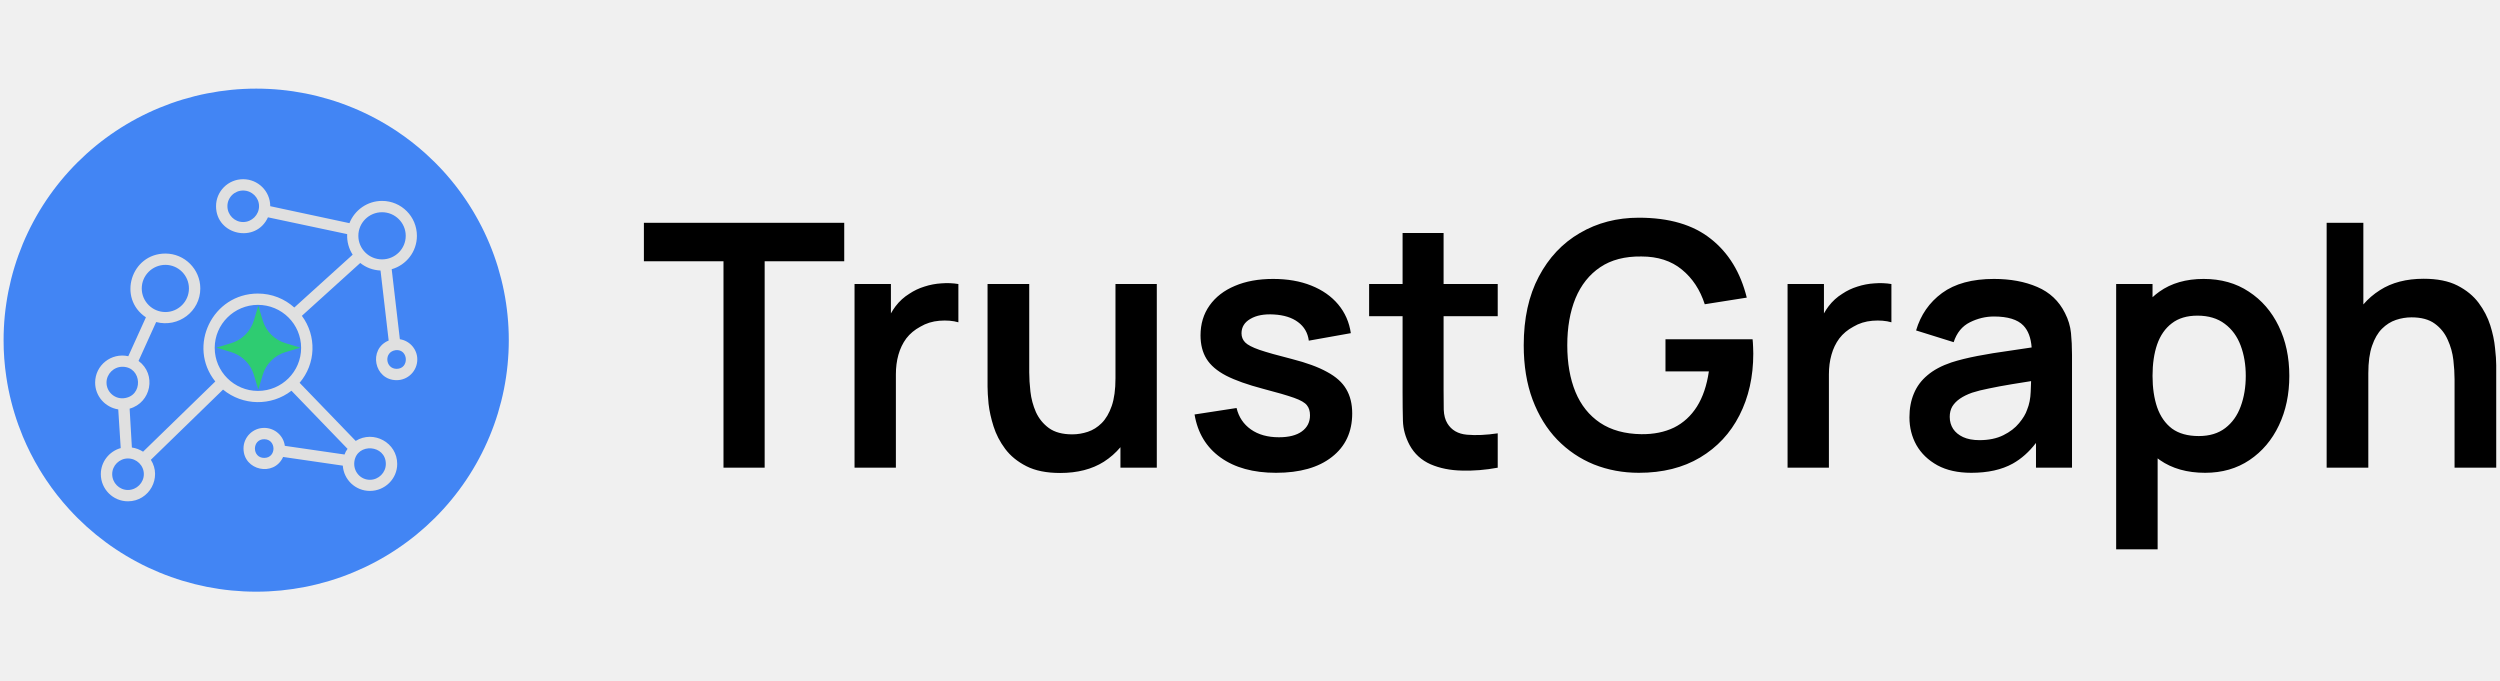
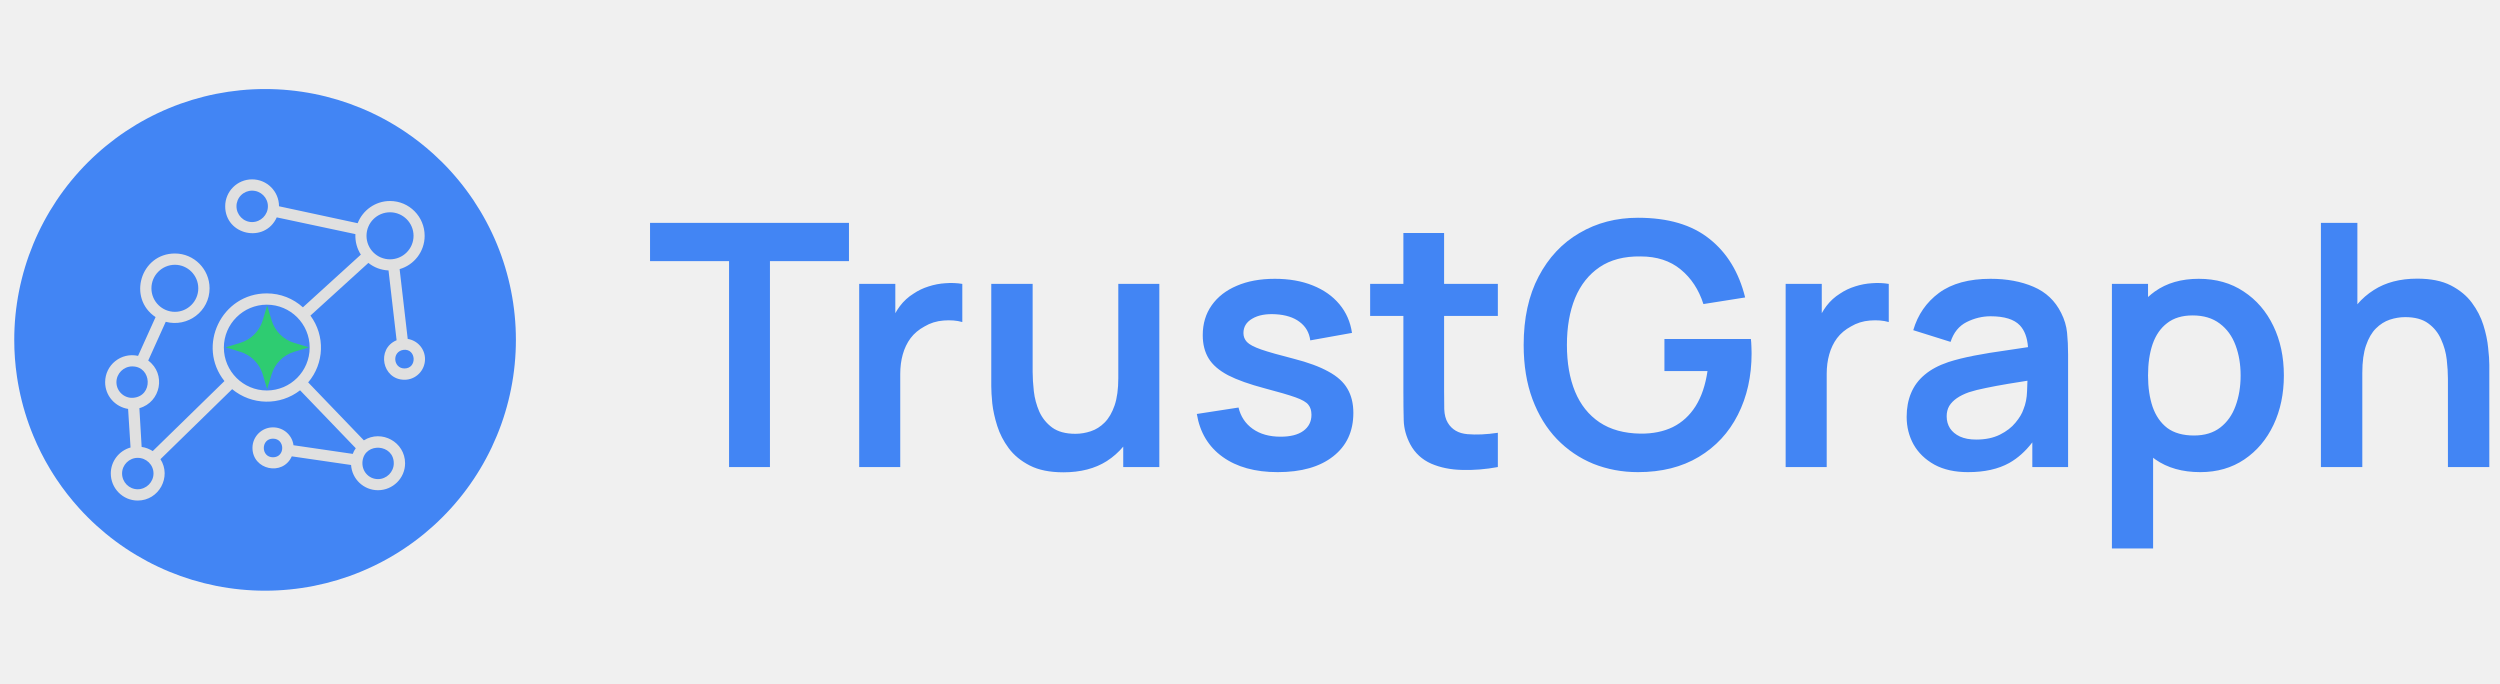
- <svg xmlns="http://www.w3.org/2000/svg" width="147" height="40" viewBox="0 0 147 40" fill="none">
-   <path d="M129.571 16.401C130.595 16.401 131.483 16.65 132.233 17.15C132.989 17.643 133.574 18.32 133.989 19.18C134.404 20.033 134.612 21.007 134.612 22.1C134.612 23.18 134.409 24.15 134 25.01C133.592 25.87 133.016 26.55 132.273 27.05C131.53 27.55 130.659 27.801 129.662 27.801C128.604 27.801 127.717 27.55 127 27.05C126.955 27.019 126.913 26.984 126.869 26.951V32.3H124.43V16.701H126.569V17.475C126.696 17.36 126.829 17.25 126.97 17.15C127.673 16.65 128.54 16.401 129.571 16.401ZM60.519 21.9C60.519 22.233 60.542 22.61 60.589 23.03C60.636 23.444 60.744 23.844 60.911 24.23C61.085 24.61 61.339 24.924 61.674 25.17C62.015 25.417 62.474 25.54 63.049 25.54C63.357 25.54 63.662 25.49 63.964 25.39C64.265 25.29 64.536 25.12 64.776 24.881C65.024 24.634 65.222 24.297 65.37 23.87C65.517 23.444 65.59 22.903 65.59 22.25V16.701H68.02V27.5H65.882V26.296C65.606 26.623 65.283 26.909 64.908 27.15C64.211 27.59 63.354 27.811 62.337 27.811C61.533 27.811 60.871 27.677 60.348 27.41C59.826 27.143 59.411 26.804 59.103 26.391C58.795 25.977 58.567 25.537 58.42 25.07C58.273 24.604 58.175 24.164 58.128 23.75C58.088 23.331 58.068 22.99 58.068 22.73V16.701H60.519V21.9ZM74.86 16.401C75.703 16.401 76.45 16.53 77.099 16.79C77.755 17.05 78.284 17.421 78.686 17.901C79.087 18.381 79.335 18.944 79.429 19.59L76.958 20.031C76.898 19.571 76.687 19.208 76.326 18.941C75.971 18.674 75.496 18.524 74.9 18.491C74.331 18.457 73.871 18.544 73.523 18.75C73.175 18.95 73.001 19.234 73.001 19.6C73.001 19.806 73.072 19.983 73.212 20.13C73.353 20.276 73.634 20.424 74.055 20.571C74.484 20.717 75.121 20.897 75.964 21.11C76.828 21.33 77.518 21.584 78.034 21.871C78.555 22.151 78.93 22.487 79.158 22.88C79.392 23.273 79.51 23.751 79.51 24.311C79.509 25.397 79.111 26.251 78.314 26.871C77.524 27.491 76.429 27.801 75.03 27.801C73.691 27.801 72.603 27.5 71.767 26.9C70.93 26.3 70.421 25.457 70.24 24.371L72.71 23.991C72.838 24.524 73.119 24.944 73.554 25.251C73.989 25.557 74.538 25.711 75.2 25.711C75.783 25.711 76.232 25.597 76.546 25.37C76.868 25.137 77.028 24.821 77.028 24.421C77.028 24.174 76.968 23.978 76.848 23.831C76.734 23.678 76.479 23.53 76.084 23.39C75.689 23.25 75.084 23.074 74.267 22.861C73.357 22.621 72.633 22.364 72.098 22.09C71.562 21.81 71.177 21.48 70.943 21.1C70.709 20.721 70.591 20.261 70.591 19.721C70.591 19.048 70.768 18.461 71.123 17.961C71.478 17.461 71.974 17.078 72.61 16.811C73.246 16.538 73.996 16.401 74.86 16.401ZM96.363 12.801C98.144 12.801 99.554 13.214 100.592 14.041C101.636 14.861 102.342 16.014 102.71 17.5L100.24 17.89C99.965 17.037 99.516 16.357 98.894 15.85C98.271 15.337 97.478 15.081 96.514 15.081C95.543 15.068 94.737 15.278 94.094 15.711C93.451 16.144 92.966 16.754 92.638 17.541C92.317 18.327 92.156 19.247 92.156 20.301C92.156 21.354 92.317 22.271 92.638 23.051C92.959 23.824 93.442 24.427 94.085 24.86C94.734 25.293 95.544 25.517 96.514 25.53C97.244 25.537 97.884 25.407 98.433 25.141C98.982 24.868 99.43 24.457 99.778 23.91C100.126 23.357 100.361 22.667 100.481 21.84H97.93V19.95H103.052C103.065 20.057 103.076 20.214 103.083 20.42C103.089 20.627 103.093 20.75 103.093 20.79C103.093 22.15 102.821 23.361 102.279 24.421C101.743 25.474 100.973 26.3 99.969 26.9C98.965 27.5 97.763 27.801 96.363 27.801C95.426 27.801 94.546 27.637 93.723 27.31C92.906 26.977 92.185 26.49 91.563 25.85C90.947 25.21 90.466 24.427 90.117 23.5C89.769 22.567 89.595 21.501 89.595 20.301C89.595 18.727 89.89 17.383 90.479 16.27C91.068 15.15 91.875 14.294 92.899 13.7C93.923 13.101 95.078 12.801 96.363 12.801ZM117.246 16.401C118.21 16.401 119.056 16.557 119.786 16.871C120.522 17.184 121.068 17.697 121.422 18.41C121.617 18.79 121.734 19.181 121.774 19.581C121.814 19.974 121.834 20.404 121.834 20.871V27.5H119.716V26.045C119.31 26.573 118.855 26.978 118.35 27.26C117.701 27.62 116.887 27.801 115.91 27.801C115.126 27.801 114.463 27.653 113.921 27.36C113.379 27.06 112.967 26.663 112.685 26.17C112.411 25.677 112.275 25.133 112.275 24.54C112.275 24.02 112.362 23.553 112.536 23.14C112.71 22.72 112.977 22.361 113.339 22.061C113.7 21.754 114.169 21.504 114.745 21.31C115.18 21.17 115.689 21.044 116.271 20.931C116.86 20.817 117.496 20.714 118.179 20.621C118.595 20.56 119.023 20.495 119.461 20.43C119.418 19.864 119.257 19.434 118.973 19.14C118.632 18.787 118.056 18.61 117.246 18.61C116.757 18.61 116.284 18.724 115.829 18.951C115.374 19.177 115.056 19.567 114.875 20.12L112.666 19.43C112.934 18.517 113.442 17.784 114.192 17.231C114.949 16.677 115.967 16.401 117.246 16.401ZM84.883 16.701H88.066V18.591H84.883V22.951C84.883 23.384 84.886 23.765 84.892 24.091C84.906 24.418 84.976 24.684 85.103 24.891C85.344 25.291 85.729 25.514 86.258 25.561C86.787 25.608 87.39 25.58 88.066 25.48V27.5C87.35 27.634 86.646 27.69 85.957 27.67C85.274 27.657 84.661 27.534 84.119 27.3C83.577 27.06 83.166 26.683 82.885 26.17C82.637 25.703 82.505 25.227 82.492 24.741C82.479 24.254 82.472 23.703 82.472 23.09V18.591H80.504V16.701H82.472V13.7H84.883V16.701ZM49.641 15.361H44.962V27.5H42.541V15.361H37.861V13.101H49.641V15.361ZM55.359 16.661C55.7 16.634 56.032 16.648 56.353 16.701V18.951C56.032 18.857 55.659 18.827 55.237 18.86C54.823 18.894 54.448 19.011 54.113 19.211C53.779 19.391 53.504 19.62 53.289 19.9C53.082 20.18 52.928 20.501 52.827 20.861C52.727 21.214 52.678 21.598 52.678 22.011V27.5H50.247V16.701H52.386V18.428C52.468 18.282 52.557 18.143 52.657 18.011C52.885 17.711 53.156 17.464 53.471 17.271C53.739 17.091 54.033 16.951 54.355 16.851C54.683 16.744 55.017 16.681 55.359 16.661ZM110.221 16.661C110.563 16.634 110.894 16.648 111.215 16.701V18.951C110.894 18.857 110.522 18.827 110.1 18.86C109.685 18.894 109.31 19.011 108.976 19.211C108.641 19.391 108.366 19.62 108.152 19.9C107.944 20.18 107.79 20.501 107.69 20.861C107.589 21.214 107.54 21.598 107.54 22.011V27.5H105.109V16.701H107.248V18.428C107.33 18.282 107.42 18.143 107.519 18.011C107.747 17.711 108.019 17.464 108.333 17.271C108.601 17.091 108.896 16.951 109.217 16.851C109.545 16.744 109.88 16.681 110.221 16.661ZM138.965 17.901C139.242 17.577 139.567 17.297 139.94 17.061C140.636 16.614 141.493 16.391 142.511 16.391C143.314 16.391 143.977 16.523 144.499 16.79C145.021 17.057 145.437 17.397 145.745 17.811C146.053 18.224 146.28 18.664 146.428 19.13C146.575 19.597 146.668 20.041 146.708 20.461C146.755 20.874 146.778 21.21 146.778 21.47V27.5H144.328V22.3C144.328 21.96 144.305 21.583 144.258 21.17C144.211 20.757 144.101 20.361 143.927 19.981C143.759 19.594 143.504 19.277 143.163 19.03C142.828 18.784 142.373 18.66 141.797 18.66C141.489 18.66 141.185 18.71 140.884 18.81C140.583 18.91 140.308 19.084 140.06 19.33C139.819 19.57 139.625 19.904 139.478 20.33C139.331 20.75 139.257 21.29 139.257 21.95V27.5H136.807V13.101H138.965V17.901ZM118.3 22.591C117.778 22.677 117.329 22.761 116.954 22.841C116.579 22.914 116.248 22.997 115.96 23.09C115.679 23.19 115.44 23.307 115.246 23.44C115.052 23.574 114.902 23.727 114.795 23.901C114.695 24.074 114.644 24.278 114.644 24.511C114.644 24.777 114.712 25.014 114.845 25.22C114.979 25.42 115.173 25.58 115.428 25.7C115.689 25.82 116.01 25.881 116.391 25.881C116.94 25.881 117.409 25.783 117.797 25.59C118.186 25.397 118.494 25.161 118.722 24.881C118.956 24.601 119.113 24.338 119.194 24.091C119.321 23.784 119.391 23.433 119.405 23.04C119.416 22.803 119.423 22.593 119.428 22.41C119.01 22.476 118.634 22.535 118.3 22.591ZM129.21 18.56C128.594 18.56 128.091 18.71 127.703 19.011C127.315 19.304 127.027 19.718 126.84 20.251C126.659 20.777 126.569 21.394 126.569 22.1C126.569 22.8 126.659 23.417 126.84 23.951C127.027 24.484 127.318 24.901 127.713 25.201C128.114 25.494 128.641 25.64 129.29 25.64C129.919 25.64 130.438 25.483 130.846 25.17C131.255 24.857 131.557 24.434 131.751 23.901C131.952 23.361 132.051 22.76 132.051 22.1C132.051 21.447 131.952 20.854 131.751 20.32C131.55 19.78 131.238 19.354 130.817 19.041C130.395 18.721 129.859 18.56 129.21 18.56Z" fill="black" />
-   <g clip-path="url(#clip0_15940_29228)">
-     <path d="M29.917 20.001C29.917 20.243 29.911 20.485 29.899 20.727C29.875 21.21 29.828 21.692 29.756 22.171C29.721 22.41 29.679 22.649 29.632 22.886C29.537 23.361 29.418 23.831 29.278 24.294C29.207 24.526 29.131 24.756 29.049 24.983C28.885 25.439 28.699 25.887 28.491 26.324C28.387 26.543 28.278 26.759 28.163 26.973C28.049 27.186 27.929 27.397 27.804 27.604C27.554 28.02 27.284 28.422 26.994 28.811C26.849 29.006 26.7 29.196 26.546 29.383C26.392 29.57 26.233 29.754 26.07 29.933C25.906 30.113 25.739 30.288 25.567 30.459C25.395 30.63 25.219 30.797 25.039 30.96C24.858 31.122 24.674 31.28 24.487 31.434C24.111 31.741 23.72 32.03 23.316 32.298C23.114 32.433 22.908 32.562 22.7 32.687C22.492 32.811 22.28 32.93 22.066 33.044C21.852 33.159 21.634 33.267 21.415 33.371C21.195 33.474 20.973 33.572 20.748 33.665C20.523 33.758 20.297 33.845 20.068 33.926C19.839 34.008 19.608 34.084 19.376 34.154C18.91 34.294 18.439 34.412 17.962 34.507C17.485 34.601 17.004 34.672 16.52 34.72C16.278 34.743 16.036 34.761 15.793 34.773C15.55 34.785 15.307 34.791 15.064 34.791C14.821 34.791 14.578 34.785 14.335 34.773C13.85 34.749 13.365 34.702 12.884 34.631C12.644 34.595 12.405 34.554 12.166 34.507C11.69 34.412 11.218 34.294 10.752 34.154C10.52 34.084 10.289 34.008 10.06 33.926C9.602 33.763 9.153 33.578 8.713 33.371C8.493 33.267 8.276 33.159 8.062 33.044C7.633 32.816 7.216 32.567 6.812 32.298C6.61 32.164 6.411 32.025 6.216 31.88C6.021 31.736 5.829 31.587 5.641 31.434C5.454 31.28 5.269 31.122 5.089 30.96C4.909 30.797 4.733 30.63 4.561 30.459C4.389 30.288 4.222 30.113 4.059 29.933C3.568 29.395 3.119 28.822 2.714 28.218C2.579 28.016 2.449 27.812 2.324 27.604C1.949 26.981 1.62 26.332 1.341 25.661C1.249 25.437 1.161 25.211 1.079 24.983C0.997 24.756 0.921 24.526 0.851 24.294C0.78 24.063 0.715 23.829 0.656 23.594C0.597 23.36 0.544 23.123 0.496 22.886C0.449 22.649 0.407 22.41 0.372 22.171C0.264 21.453 0.21 20.727 0.211 20.001C0.211 19.759 0.217 19.517 0.229 19.275C0.252 18.792 0.3 18.309 0.372 17.831C0.443 17.352 0.538 16.877 0.656 16.407C0.715 16.172 0.78 15.939 0.851 15.707C0.921 15.476 0.997 15.246 1.079 15.018C1.161 14.79 1.249 14.565 1.341 14.341C1.434 14.117 1.533 13.896 1.637 13.677C1.741 13.458 1.85 13.242 1.965 13.029C2.079 12.815 2.199 12.605 2.324 12.397C2.449 12.19 2.579 11.985 2.714 11.784C2.849 11.583 2.989 11.385 3.134 11.19C3.279 10.996 3.428 10.805 3.582 10.618C3.736 10.431 3.895 10.248 4.059 10.069C4.222 9.889 4.389 9.714 4.561 9.543C4.733 9.372 4.909 9.205 5.089 9.042C5.269 8.88 5.453 8.721 5.641 8.568C5.829 8.414 6.021 8.265 6.216 8.121C6.411 7.977 6.61 7.838 6.812 7.703C7.014 7.569 7.22 7.439 7.428 7.315C7.636 7.191 7.848 7.071 8.062 6.957C8.277 6.843 8.494 6.734 8.713 6.631C8.933 6.527 9.155 6.429 9.38 6.337C9.605 6.244 9.831 6.157 10.06 6.075C10.518 5.912 10.983 5.772 11.455 5.654C11.691 5.595 11.928 5.542 12.166 5.495C12.643 5.401 13.124 5.33 13.608 5.282C13.85 5.258 14.093 5.24 14.335 5.229C14.578 5.217 14.821 5.211 15.064 5.211C15.307 5.211 15.55 5.217 15.793 5.229C16.278 5.252 16.762 5.3 17.243 5.371C17.484 5.407 17.723 5.448 17.962 5.495C18.2 5.542 18.437 5.595 18.673 5.654C19.145 5.772 19.61 5.912 20.068 6.075C20.297 6.157 20.523 6.244 20.748 6.337C20.973 6.429 21.195 6.527 21.415 6.631C21.854 6.838 22.283 7.066 22.7 7.315C22.908 7.439 23.114 7.569 23.316 7.703C23.923 8.106 24.498 8.554 25.039 9.042C25.219 9.205 25.395 9.372 25.567 9.543C25.739 9.714 25.906 9.889 26.07 10.068C26.233 10.248 26.392 10.431 26.546 10.618C26.7 10.805 26.849 10.996 26.994 11.19C27.139 11.385 27.279 11.583 27.414 11.784C27.684 12.187 27.934 12.602 28.163 13.029C28.278 13.242 28.387 13.458 28.491 13.677C28.699 14.115 28.885 14.562 29.049 15.018C29.131 15.246 29.207 15.476 29.278 15.707C29.418 16.171 29.537 16.641 29.632 17.116C29.679 17.353 29.721 17.591 29.756 17.831C29.828 18.309 29.875 18.792 29.899 19.275C29.911 19.517 29.917 19.759 29.917 20.001Z" fill="#4285F4" />
-     <path fill-rule="evenodd" clip-rule="evenodd" d="M22.375 15.907C21.918 15.885 21.517 15.73 21.183 15.463L17.75 18.57C18.631 19.757 18.575 21.388 17.617 22.509L20.915 25.926C21.963 25.271 23.356 26.026 23.356 27.28C23.356 28.156 22.631 28.866 21.751 28.866C20.904 28.866 20.213 28.212 20.157 27.38L16.647 26.869C16.113 28.057 14.318 27.668 14.318 26.37C14.318 25.704 14.865 25.16 15.533 25.16C16.157 25.16 16.67 25.616 16.748 26.215L20.258 26.725C20.302 26.603 20.358 26.492 20.436 26.392L17.138 22.975C15.946 23.896 14.274 23.862 13.115 22.908L8.87 27.036C9.539 28.079 8.781 29.477 7.522 29.477C6.641 29.477 5.928 28.756 5.928 27.879C5.928 27.158 6.419 26.536 7.098 26.348L6.953 24.073C6.184 23.951 5.594 23.297 5.594 22.498C5.594 21.477 6.541 20.723 7.544 20.945L8.58 18.659C6.897 17.538 7.7 14.909 9.728 14.909C10.853 14.909 11.778 15.829 11.778 16.961C11.778 18.315 10.486 19.28 9.182 18.936L8.146 21.222C9.215 22.009 8.892 23.674 7.622 24.029L7.755 26.314C8.001 26.348 8.212 26.436 8.413 26.559L12.659 22.431C10.998 20.356 12.491 17.261 15.165 17.261C15.99 17.261 16.736 17.571 17.305 18.082L20.737 14.975C20.514 14.631 20.391 14.21 20.414 13.766L15.756 12.778C15.054 14.332 12.703 13.832 12.703 12.124C12.703 11.247 13.416 10.537 14.296 10.537C15.177 10.537 15.89 11.247 15.89 12.124L20.547 13.122C20.848 12.357 21.595 11.813 22.464 11.813C23.6 11.813 24.514 12.734 24.514 13.866C24.514 14.798 23.89 15.585 23.032 15.83L23.512 19.946C24.091 20.035 24.537 20.534 24.537 21.133C24.537 21.81 23.991 22.354 23.322 22.354C21.996 22.354 21.639 20.523 22.854 20.024L22.375 15.907ZM15.165 17.926C13.773 17.926 12.625 19.058 12.625 20.456C12.625 21.854 13.773 22.986 15.165 22.986C16.57 22.986 17.706 21.854 17.706 20.456C17.706 19.058 16.57 17.926 15.165 17.926ZM14.296 11.203C14.175 11.202 14.054 11.226 13.942 11.272C13.83 11.319 13.727 11.386 13.642 11.472C13.556 11.558 13.488 11.659 13.441 11.771C13.395 11.883 13.371 12.003 13.372 12.124C13.372 12.634 13.784 13.056 14.296 13.056C14.809 13.056 15.232 12.634 15.232 12.124C15.232 11.613 14.809 11.203 14.296 11.203ZM23.267 20.589C22.553 20.689 22.653 21.688 23.322 21.688C24.08 21.688 24.024 20.511 23.267 20.589ZM7.243 23.419C8.458 23.33 8.369 21.566 7.199 21.566C6.686 21.566 6.263 21.987 6.263 22.498C6.263 23.03 6.719 23.452 7.243 23.419ZM20.837 27.135C20.759 27.724 21.194 28.212 21.751 28.212C22.264 28.212 22.687 27.79 22.687 27.28C22.687 26.137 20.993 26.026 20.837 27.136L20.837 27.135ZM15.533 25.826C14.809 25.826 14.809 26.925 15.533 26.925C16.268 26.925 16.258 25.826 15.533 25.826ZM9.728 15.574C8.959 15.574 8.335 16.196 8.335 16.961C8.335 17.727 8.959 18.348 9.728 18.348C10.486 18.348 11.11 17.727 11.11 16.961C11.11 16.196 10.486 15.574 9.728 15.574ZM7.522 26.958C7.02 26.958 6.597 27.369 6.597 27.879C6.597 28.39 7.009 28.811 7.522 28.811C8.034 28.811 8.458 28.39 8.458 27.879C8.458 27.369 8.034 26.958 7.522 26.958L7.522 26.958ZM22.464 12.479C21.695 12.479 21.071 13.1 21.071 13.866C21.071 14.632 21.695 15.252 22.464 15.252C23.233 15.252 23.857 14.632 23.857 13.866C23.857 13.1 23.233 12.479 22.464 12.479Z" fill="#E0E0E0" />
-     <path d="M12.713 20.442L13.586 20.181C13.744 20.134 13.895 20.067 14.036 19.983C14.178 19.899 14.309 19.797 14.425 19.681C14.659 19.448 14.832 19.161 14.927 18.845L15.188 17.977L15.45 18.846C15.545 19.162 15.717 19.449 15.952 19.682C16.068 19.798 16.199 19.899 16.34 19.983C16.482 20.068 16.633 20.134 16.791 20.181L17.664 20.442L16.791 20.702C16.633 20.749 16.482 20.816 16.34 20.9C16.199 20.984 16.068 21.085 15.952 21.201C15.835 21.317 15.733 21.447 15.649 21.588C15.564 21.729 15.498 21.88 15.45 22.037L15.188 22.906L14.926 22.038C14.783 21.561 14.465 21.155 14.036 20.9C13.895 20.816 13.743 20.75 13.586 20.702L12.713 20.442Z" fill="#2ECC71" />
+ <svg xmlns="http://www.w3.org/2000/svg" width="234" height="64" viewBox="0 0 234 64" fill="none">
+   <path d="M205.802 26.096C207.421 26.096 208.823 26.492 210.009 27.286C211.204 28.069 212.129 29.143 212.785 30.508C213.441 31.863 213.77 33.408 213.77 35.143C213.77 36.857 213.448 38.398 212.803 39.763C212.157 41.128 211.247 42.207 210.073 43.001C208.898 43.794 207.522 44.192 205.945 44.192C204.273 44.192 202.871 43.794 201.738 43.001C201.667 42.951 201.6 42.896 201.531 42.844V51.335H197.675V26.573H201.056V27.801C201.258 27.619 201.467 27.445 201.69 27.286C202.801 26.492 204.172 26.096 205.802 26.096ZM96.656 34.825C96.656 35.355 96.693 35.953 96.767 36.62C96.841 37.276 97.012 37.911 97.277 38.525C97.552 39.128 97.953 39.625 98.482 40.017C99.021 40.408 99.746 40.604 100.656 40.604C101.143 40.604 101.625 40.524 102.101 40.365C102.577 40.207 103.005 39.938 103.386 39.557C103.778 39.166 104.091 38.63 104.324 37.953C104.557 37.276 104.673 36.418 104.673 35.382V26.573H108.513V43.716H105.134V41.803C104.698 42.324 104.187 42.778 103.593 43.16C102.493 43.858 101.138 44.208 99.53 44.208C98.26 44.208 97.213 43.996 96.387 43.572C95.562 43.149 94.905 42.61 94.418 41.954C93.932 41.298 93.572 40.599 93.339 39.858C93.106 39.117 92.952 38.419 92.878 37.763C92.814 37.096 92.783 36.556 92.783 36.143V26.573H96.656V34.825ZM119.324 26.096C120.657 26.096 121.838 26.302 122.864 26.714C123.901 27.127 124.737 27.716 125.371 28.478C126.006 29.239 126.397 30.133 126.546 31.159L122.641 31.859C122.546 31.129 122.212 30.552 121.641 30.128C121.081 29.705 120.329 29.466 119.388 29.413C118.488 29.361 117.762 29.498 117.212 29.826C116.662 30.144 116.386 30.593 116.386 31.175C116.386 31.503 116.498 31.783 116.72 32.016C116.942 32.249 117.386 32.483 118.053 32.715C118.73 32.948 119.736 33.233 121.07 33.572C122.435 33.921 123.526 34.324 124.341 34.779C125.165 35.223 125.758 35.758 126.117 36.382C126.488 37.006 126.674 37.764 126.674 38.653C126.673 40.377 126.043 41.732 124.784 42.716C123.536 43.7 121.805 44.192 119.593 44.192C117.477 44.192 115.758 43.715 114.435 42.762C113.112 41.81 112.308 40.472 112.023 38.747L115.927 38.145C116.128 38.991 116.573 39.658 117.26 40.145C117.948 40.631 118.815 40.875 119.863 40.875C120.783 40.875 121.493 40.694 121.99 40.334C122.498 39.964 122.752 39.462 122.752 38.827C122.752 38.436 122.657 38.124 122.467 37.891C122.287 37.648 121.884 37.414 121.26 37.191C120.635 36.969 119.678 36.689 118.388 36.35C116.949 35.969 115.805 35.562 114.958 35.128C114.112 34.683 113.503 34.16 113.133 33.556C112.763 32.953 112.577 32.224 112.577 31.367C112.577 30.298 112.857 29.366 113.418 28.573C113.979 27.779 114.763 27.171 115.768 26.747C116.773 26.313 117.959 26.096 119.324 26.096ZM153.313 20.382C156.128 20.382 158.356 21.038 159.996 22.351C161.647 23.652 162.763 25.483 163.345 27.842L159.44 28.46C159.006 27.106 158.297 26.026 157.313 25.222C156.329 24.408 155.075 24.002 153.552 24.002C152.017 23.98 150.742 24.314 149.726 25.001C148.711 25.689 147.943 26.657 147.424 27.906C146.917 29.155 146.663 30.615 146.663 32.287C146.663 33.959 146.917 35.415 147.424 36.653C147.932 37.88 148.695 38.837 149.711 39.525C150.737 40.212 152.017 40.567 153.552 40.588C154.705 40.599 155.716 40.393 156.584 39.97C157.452 39.536 158.16 38.885 158.71 38.017C159.26 37.139 159.631 36.043 159.822 34.731H155.79V31.731H163.885C163.906 31.9 163.923 32.149 163.934 32.477C163.944 32.804 163.949 33 163.949 33.064C163.949 35.223 163.52 37.144 162.663 38.827C161.816 40.499 160.599 41.81 159.012 42.762C157.425 43.715 155.525 44.192 153.313 44.192C151.832 44.192 150.441 43.932 149.139 43.413C147.848 42.884 146.709 42.112 145.725 41.096C144.752 40.08 143.991 38.837 143.441 37.366C142.89 35.885 142.615 34.192 142.615 32.287C142.615 29.79 143.081 27.656 144.012 25.889C144.943 24.111 146.218 22.752 147.837 21.81C149.456 20.858 151.282 20.382 153.313 20.382ZM186.32 26.096C187.844 26.096 189.182 26.345 190.335 26.842C191.499 27.339 192.361 28.154 192.922 29.286C193.229 29.889 193.415 30.509 193.478 31.144C193.542 31.768 193.573 32.451 193.573 33.192V43.716H190.225V41.406C189.583 42.243 188.864 42.886 188.066 43.334C187.039 43.906 185.753 44.192 184.208 44.192C182.97 44.192 181.922 43.959 181.065 43.493C180.208 43.017 179.556 42.387 179.112 41.604C178.678 40.821 178.463 39.958 178.463 39.017C178.463 38.191 178.6 37.45 178.875 36.794C179.151 36.128 179.574 35.557 180.145 35.081C180.716 34.594 181.457 34.197 182.367 33.89C183.055 33.667 183.859 33.467 184.78 33.287C185.711 33.107 186.716 32.943 187.795 32.795C188.453 32.699 189.129 32.596 189.822 32.492C189.753 31.594 189.499 30.911 189.05 30.444C188.511 29.884 187.6 29.604 186.32 29.603C185.548 29.603 184.8 29.784 184.08 30.144C183.361 30.504 182.858 31.123 182.573 32L179.081 30.905C179.504 29.456 180.308 28.292 181.493 27.414C182.689 26.535 184.299 26.096 186.32 26.096ZM135.167 26.573H140.199V29.572H135.167V36.494C135.167 37.181 135.171 37.785 135.182 38.304C135.203 38.822 135.314 39.245 135.515 39.573C135.896 40.208 136.505 40.563 137.341 40.637C138.177 40.711 139.13 40.668 140.199 40.509V43.716C139.066 43.927 137.954 44.017 136.864 43.985C135.785 43.964 134.816 43.768 133.959 43.398C133.102 43.017 132.452 42.418 132.008 41.604C131.617 40.863 131.409 40.107 131.388 39.335C131.367 38.562 131.357 37.688 131.357 36.715V29.572H128.245V26.573H131.357V21.81H135.167V26.573ZM79.463 24.445H72.067V43.716H68.24V24.445H60.844V20.858H79.463V24.445ZM88.501 26.509C89.04 26.467 89.564 26.488 90.072 26.573V30.144C89.564 29.996 88.975 29.948 88.309 30.001C87.653 30.054 87.061 30.239 86.532 30.557C86.003 30.843 85.568 31.207 85.23 31.652C84.902 32.096 84.658 32.605 84.499 33.176C84.341 33.737 84.263 34.346 84.263 35.002V43.716H80.42V26.573H83.802V29.315C83.931 29.083 84.073 28.862 84.23 28.652C84.59 28.176 85.019 27.785 85.517 27.478C85.94 27.192 86.406 26.97 86.914 26.811C87.432 26.642 87.961 26.541 88.501 26.509ZM175.217 26.509C175.757 26.467 176.281 26.488 176.789 26.573V30.144C176.281 29.996 175.692 29.948 175.025 30.001C174.369 30.054 173.777 30.239 173.248 30.557C172.719 30.843 172.285 31.207 171.946 31.652C171.618 32.096 171.374 32.605 171.216 33.176C171.057 33.737 170.979 34.346 170.979 35.002V43.716H167.137V26.573H170.518V29.315C170.648 29.083 170.789 28.862 170.946 28.652C171.306 28.176 171.736 27.785 172.233 27.478C172.656 27.192 173.122 26.97 173.63 26.811C174.148 26.642 174.678 26.541 175.217 26.509ZM220.651 28.478C221.088 27.963 221.601 27.519 222.191 27.144C223.292 26.436 224.646 26.081 226.254 26.081C227.524 26.081 228.572 26.291 229.397 26.714C230.223 27.138 230.879 27.678 231.366 28.334C231.853 28.99 232.213 29.688 232.445 30.429C232.678 31.17 232.826 31.874 232.889 32.541C232.963 33.197 233 33.731 233 34.143V43.716H229.126V35.461C229.126 34.922 229.09 34.323 229.016 33.667C228.942 33.011 228.767 32.382 228.492 31.779C228.228 31.166 227.825 30.662 227.285 30.27C226.756 29.879 226.036 29.683 225.127 29.683C224.64 29.683 224.159 29.763 223.683 29.921C223.207 30.08 222.772 30.355 222.381 30.747C222 31.128 221.693 31.657 221.46 32.334C221.228 33 221.112 33.858 221.112 34.905V43.716H217.238V20.858H220.651V28.478ZM187.987 35.922C187.161 36.06 186.452 36.193 185.859 36.319C185.266 36.436 184.742 36.567 184.287 36.715C183.843 36.873 183.467 37.059 183.16 37.271C182.853 37.483 182.616 37.726 182.447 38.001C182.288 38.277 182.208 38.6 182.208 38.97C182.208 39.393 182.315 39.768 182.526 40.096C182.738 40.414 183.044 40.667 183.447 40.858C183.859 41.048 184.367 41.144 184.97 41.144C185.837 41.144 186.578 40.99 187.192 40.683C187.806 40.376 188.293 40.002 188.653 39.557C189.023 39.113 189.272 38.695 189.399 38.304C189.6 37.817 189.711 37.26 189.732 36.635C189.751 36.259 189.762 35.926 189.769 35.636C189.108 35.741 188.514 35.834 187.987 35.922ZM205.23 29.524C204.257 29.524 203.463 29.763 202.849 30.239C202.235 30.705 201.781 31.361 201.485 32.208C201.199 33.044 201.056 34.022 201.056 35.143C201.056 36.255 201.199 37.234 201.485 38.081C201.781 38.927 202.24 39.589 202.864 40.065C203.499 40.531 204.332 40.763 205.358 40.763C206.352 40.763 207.172 40.514 207.817 40.017C208.463 39.519 208.94 38.848 209.247 38.001C209.565 37.144 209.722 36.191 209.722 35.143C209.722 34.106 209.565 33.165 209.247 32.318C208.93 31.461 208.437 30.785 207.771 30.287C207.104 29.779 206.257 29.524 205.23 29.524Z" fill="#4285F4" />
+   <g clip-path="url(#clip0_17171_1752)">
+     <path d="M48.288 31.811C48.288 32.196 48.279 32.58 48.26 32.963C48.222 33.731 48.147 34.496 48.034 35.256C47.977 35.636 47.912 36.015 47.837 36.392C47.687 37.145 47.5 37.891 47.277 38.627C47.166 38.994 47.045 39.359 46.916 39.721C46.657 40.444 46.362 41.154 46.034 41.849C45.87 42.197 45.697 42.54 45.516 42.878C45.335 43.217 45.146 43.552 44.948 43.881C44.553 44.54 44.126 45.18 43.668 45.797C43.439 46.105 43.203 46.408 42.959 46.705C42.715 47.002 42.465 47.293 42.207 47.578C41.949 47.862 41.683 48.14 41.411 48.412C41.14 48.684 40.862 48.949 40.577 49.207C40.292 49.465 40.002 49.716 39.705 49.96C39.111 50.447 38.493 50.905 37.854 51.332C37.535 51.545 37.21 51.751 36.881 51.948C36.551 52.146 36.217 52.335 35.878 52.516C35.539 52.698 35.196 52.87 34.849 53.034C34.501 53.199 34.15 53.354 33.795 53.501C33.44 53.648 33.082 53.787 32.72 53.916C32.358 54.045 31.994 54.166 31.626 54.278C30.891 54.5 30.145 54.687 29.391 54.838C28.637 54.987 27.877 55.1 27.112 55.175C26.73 55.213 26.347 55.242 25.963 55.26C25.579 55.279 25.195 55.289 24.811 55.289C24.427 55.289 24.043 55.279 23.659 55.26C22.892 55.223 22.126 55.147 21.366 55.034C20.986 54.978 20.608 54.912 20.231 54.838C19.477 54.687 18.731 54.5 17.996 54.278C17.628 54.166 17.263 54.045 16.901 53.916C16.178 53.657 15.467 53.363 14.773 53.034C14.425 52.87 14.082 52.698 13.744 52.516C13.066 52.154 12.407 51.759 11.768 51.332C11.448 51.119 11.134 50.897 10.825 50.668C10.517 50.44 10.214 50.203 9.917 49.96C9.62 49.716 9.33 49.465 9.045 49.207C8.76 48.949 8.482 48.684 8.21 48.412C7.938 48.14 7.673 47.862 7.416 47.578C6.641 46.723 5.93 45.813 5.29 44.854C5.077 44.535 4.871 44.21 4.674 43.881C4.081 42.892 3.562 41.861 3.121 40.795C2.974 40.441 2.836 40.082 2.706 39.721C2.577 39.359 2.456 38.994 2.345 38.627C2.233 38.259 2.131 37.889 2.038 37.516C1.944 37.143 1.86 36.768 1.785 36.392C1.71 36.015 1.644 35.636 1.588 35.256C1.418 34.116 1.333 32.964 1.334 31.811C1.334 31.427 1.343 31.043 1.362 30.66C1.399 29.892 1.475 29.127 1.588 28.366C1.701 27.606 1.851 26.852 2.038 26.107C2.131 25.734 2.233 25.364 2.345 24.996C2.456 24.628 2.577 24.264 2.706 23.902C2.836 23.54 2.974 23.182 3.121 22.827C3.268 22.472 3.424 22.121 3.588 21.773C3.752 21.426 3.925 21.083 4.106 20.744C4.287 20.405 4.477 20.071 4.674 19.741C4.872 19.412 5.077 19.088 5.29 18.768C5.504 18.449 5.725 18.134 5.954 17.826C6.183 17.517 6.419 17.214 6.663 16.918C6.907 16.621 7.158 16.33 7.416 16.045C7.673 15.76 7.938 15.482 8.21 15.211C8.482 14.939 8.76 14.674 9.045 14.416C9.329 14.158 9.62 13.907 9.917 13.663C10.214 13.419 10.517 13.183 10.825 12.954C11.134 12.725 11.448 12.504 11.768 12.29C12.088 12.077 12.412 11.872 12.741 11.674C13.071 11.477 13.405 11.287 13.744 11.106C14.083 10.925 14.426 10.752 14.773 10.588C15.12 10.424 15.472 10.268 15.827 10.121C16.182 9.974 16.54 9.836 16.902 9.706C17.625 9.448 18.361 9.225 19.107 9.038C19.479 8.945 19.854 8.86 20.231 8.785C20.985 8.636 21.745 8.523 22.51 8.447C22.892 8.409 23.276 8.381 23.659 8.362C24.043 8.343 24.427 8.334 24.811 8.334C25.196 8.334 25.58 8.343 25.963 8.362C26.73 8.4 27.496 8.475 28.256 8.588C28.636 8.645 29.014 8.71 29.391 8.785C29.768 8.86 30.143 8.944 30.515 9.038C31.261 9.225 31.997 9.448 32.72 9.706C33.082 9.836 33.44 9.974 33.795 10.121C34.15 10.268 34.502 10.424 34.849 10.588C35.544 10.917 36.222 11.279 36.881 11.674C37.21 11.872 37.535 12.077 37.854 12.29C38.813 12.93 39.723 13.641 40.577 14.416C40.862 14.674 41.14 14.939 41.412 15.21C41.684 15.482 41.949 15.76 42.207 16.045C42.465 16.33 42.715 16.621 42.959 16.918C43.203 17.214 43.439 17.517 43.668 17.826C43.897 18.134 44.118 18.449 44.332 18.768C44.758 19.407 45.154 20.067 45.516 20.744C45.697 21.083 45.87 21.426 46.034 21.773C46.363 22.468 46.657 23.178 46.916 23.902C47.045 24.264 47.166 24.628 47.277 24.996C47.5 25.732 47.687 26.478 47.837 27.231C47.912 27.608 47.978 27.986 48.034 28.366C48.147 29.127 48.222 29.892 48.26 30.66C48.279 31.043 48.288 31.427 48.288 31.811Z" fill="#4285F4" />
+     <path fill-rule="evenodd" clip-rule="evenodd" d="M36.365 25.313C35.644 25.278 35.009 25.031 34.481 24.608L29.056 29.54C30.447 31.424 30.36 34.013 28.845 35.792L34.058 41.216C35.714 40.177 37.916 41.375 37.916 43.365C37.916 44.757 36.77 45.884 35.379 45.884C34.04 45.884 32.949 44.845 32.86 43.523L27.312 42.714C26.467 44.598 23.631 43.981 23.631 41.921C23.631 40.865 24.495 40.001 25.551 40.001C26.538 40.001 27.348 40.724 27.471 41.674L33.019 42.484C33.089 42.291 33.177 42.115 33.301 41.956L28.088 36.532C26.203 37.994 23.561 37.941 21.729 36.426L15.019 42.978C16.076 44.634 14.878 46.852 12.888 46.852C11.497 46.852 10.37 45.708 10.37 44.316C10.37 43.171 11.145 42.185 12.219 41.886L11.99 38.275C10.774 38.081 9.841 37.043 9.841 35.774C9.841 34.154 11.338 32.956 12.923 33.309L14.561 29.681C11.902 27.902 13.17 23.727 16.375 23.727C18.154 23.727 19.616 25.189 19.616 26.986C19.616 29.134 17.573 30.666 15.512 30.121L13.874 33.749C15.565 34.999 15.054 37.641 13.046 38.205L13.258 41.833C13.645 41.886 13.98 42.026 14.297 42.22L21.008 35.669C18.383 32.375 20.743 27.461 24.97 27.461C26.274 27.461 27.453 27.954 28.352 28.765L33.776 23.833C33.424 23.288 33.23 22.618 33.266 21.913L25.904 20.346C24.794 22.811 21.078 22.019 21.078 19.307C21.078 17.916 22.205 16.788 23.596 16.788C24.988 16.788 26.115 17.915 26.115 19.307L33.477 20.892C33.953 19.677 35.132 18.814 36.506 18.814C38.302 18.814 39.747 20.276 39.747 22.072C39.747 23.552 38.76 24.802 37.404 25.189L38.162 31.724C39.077 31.864 39.782 32.657 39.782 33.608C39.782 34.682 38.919 35.546 37.862 35.546C35.767 35.546 35.203 32.639 37.122 31.847L36.365 25.313ZM24.97 28.518C22.768 28.518 20.954 30.315 20.954 32.533C20.954 34.753 22.768 36.549 24.97 36.549C27.189 36.549 28.985 34.753 28.985 32.533C28.985 30.315 27.189 28.518 24.97 28.518ZM23.596 17.845C23.404 17.844 23.214 17.882 23.036 17.955C22.858 18.029 22.697 18.136 22.561 18.272C22.426 18.408 22.318 18.57 22.245 18.747C22.172 18.925 22.134 19.115 22.135 19.307C22.135 20.117 22.786 20.786 23.596 20.786C24.406 20.786 25.076 20.117 25.076 19.307C25.076 18.497 24.406 17.845 23.596 17.845ZM37.775 32.745C36.647 32.904 36.805 34.488 37.862 34.488C39.06 34.488 38.972 32.621 37.775 32.745ZM12.448 37.236C14.368 37.095 14.227 34.295 12.378 34.295C11.567 34.295 10.898 34.964 10.898 35.774C10.898 36.619 11.62 37.289 12.448 37.236ZM33.935 43.136C33.812 44.07 34.498 44.845 35.379 44.845C36.189 44.845 36.858 44.175 36.858 43.365C36.858 41.551 34.181 41.375 33.935 43.136L33.935 43.136ZM25.551 41.058C24.406 41.058 24.406 42.802 25.551 42.802C26.714 42.802 26.696 41.058 25.551 41.058ZM16.375 24.784C15.16 24.784 14.174 25.771 14.174 26.986C14.174 28.201 15.16 29.188 16.375 29.188C17.573 29.188 18.56 28.201 18.56 26.986C18.56 25.771 17.573 24.784 16.375 24.784ZM12.888 42.855C12.096 42.855 11.426 43.506 11.426 44.316C11.426 45.127 12.078 45.795 12.888 45.795C13.698 45.795 14.368 45.127 14.368 44.316C14.368 43.506 13.698 42.855 12.888 42.855L12.888 42.855ZM36.506 19.87C35.291 19.87 34.305 20.856 34.305 22.072C34.305 23.288 35.291 24.273 36.506 24.273C37.721 24.273 38.708 23.288 38.708 22.072C38.708 20.857 37.721 19.87 36.506 19.87Z" fill="#E0E0E0" />
+     <path d="M21.094 32.51L22.473 32.096C22.723 32.021 22.962 31.916 23.186 31.782C23.41 31.648 23.616 31.488 23.801 31.303C24.17 30.933 24.442 30.477 24.593 29.976L25.006 28.597L25.42 29.977C25.57 30.478 25.843 30.934 26.213 31.304C26.397 31.488 26.603 31.649 26.827 31.782C27.051 31.916 27.29 32.022 27.54 32.096L28.919 32.51L27.54 32.924C27.29 32.998 27.051 33.104 26.827 33.238C26.603 33.371 26.397 33.532 26.213 33.716C26.029 33.9 25.868 34.107 25.734 34.331C25.601 34.554 25.495 34.794 25.42 35.043L25.006 36.422L24.592 35.043C24.365 34.287 23.864 33.643 23.186 33.238C22.962 33.104 22.723 32.999 22.473 32.924L21.094 32.51Z" fill="#2ECC71" />
  </g>
  <defs>
-     <clipPath id="clip0_15940_29228">
-       <rect width="30.128" height="30" fill="white" transform="translate(0 5)" />
+     <clipPath id="clip0_17171_1752">
+       <rect width="47.621" height="47.621" fill="white" transform="translate(1 8)" />
    </clipPath>
  </defs>
</svg>
